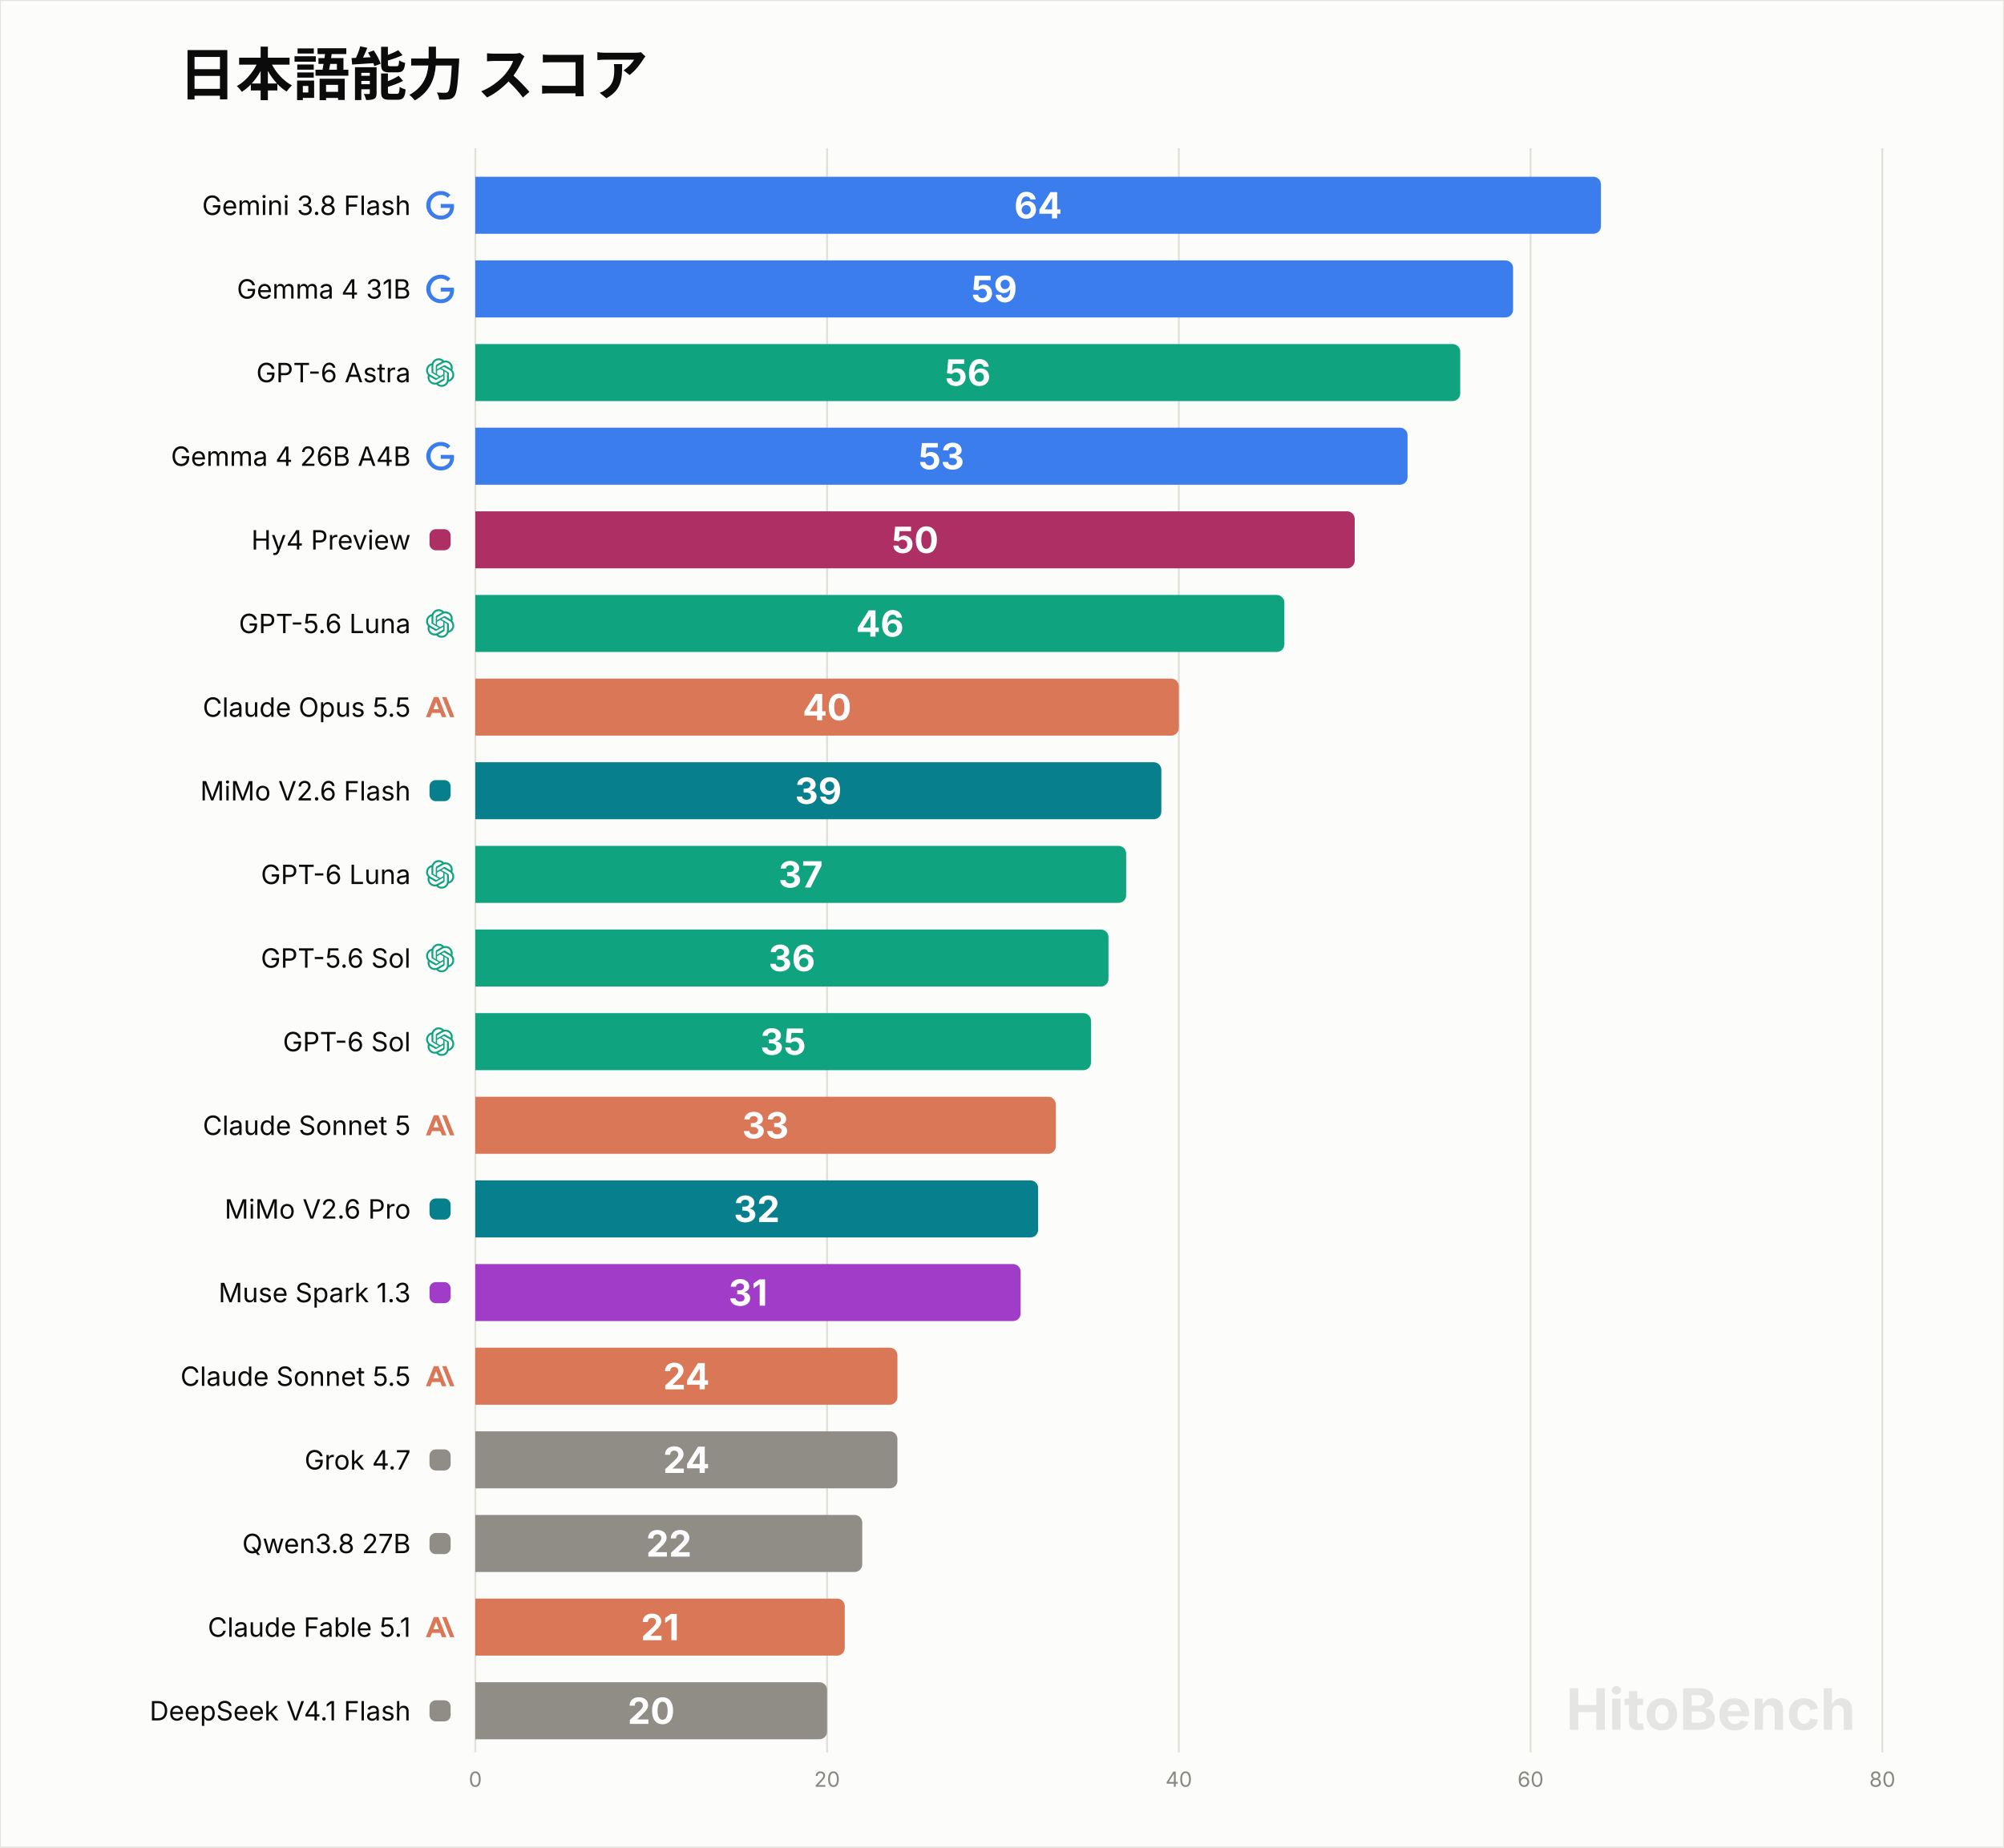
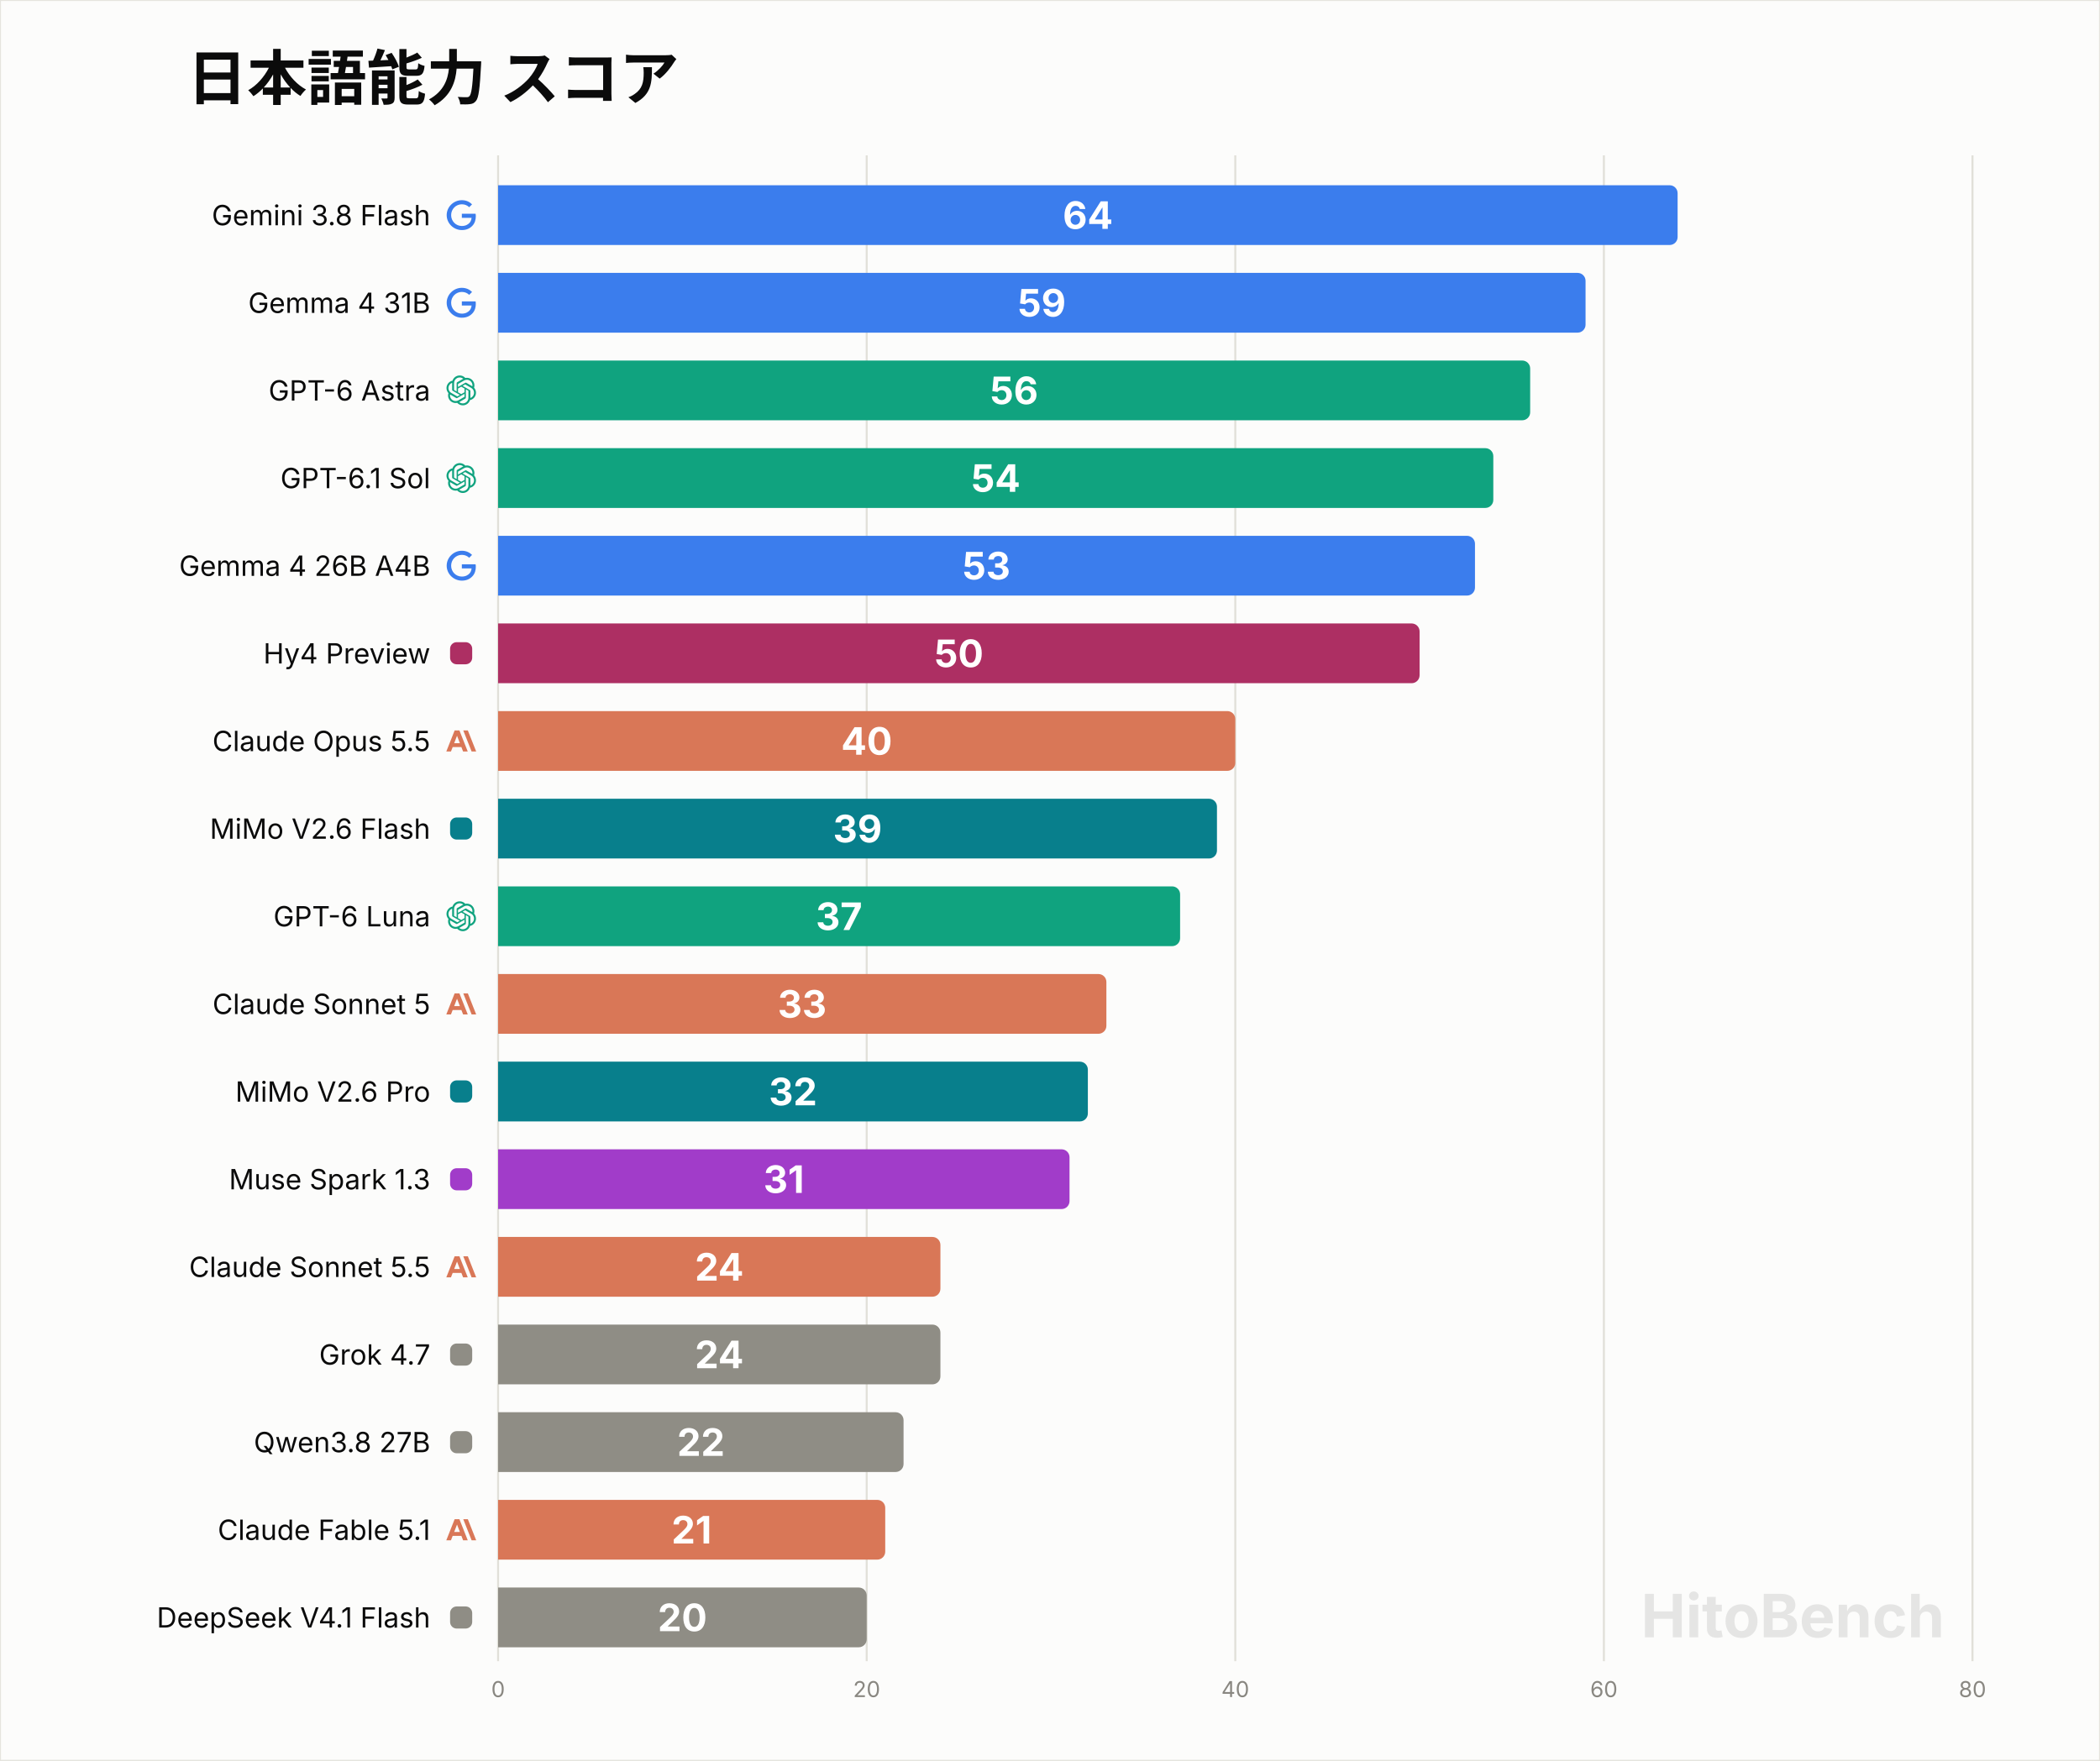
- <svg xmlns="http://www.w3.org/2000/svg" viewBox="0 0 1054 972" width="1054" height="972" font-family="system-ui, -apple-system, 'Segoe UI', 'Hiragino Kaku Gothic ProN', 'Noto Sans JP', sans-serif" role="img">
-   <rect x="0" y="0" width="1054" height="972" fill="#fcfcfb" stroke="#e5e4de" />
+ <svg xmlns="http://www.w3.org/2000/svg" viewBox="0 0 1054 884" width="1054" height="884" font-family="system-ui, -apple-system, 'Segoe UI', 'Hiragino Kaku Gothic ProN', 'Noto Sans JP', sans-serif" role="img">
+   <rect x="0" y="0" width="1054" height="884" fill="#fcfcfb" stroke="#e5e4de" />
  <text fill="#0b0b0b" font-size="30" font-weight="700" x="94" y="50">日本語能力 スコア</text>
  <g transform="translate(18 58)">
-     <line stroke="#e1e0d9" stroke-width="1" x1="232.0" y1="20" x2="232.0" y2="864" />
-     <line stroke="#e1e0d9" stroke-width="1" x1="417.0" y1="20" x2="417.0" y2="864" />
-     <line stroke="#e1e0d9" stroke-width="1" x1="602.0" y1="20" x2="602.0" y2="864" />
-     <line stroke="#e1e0d9" stroke-width="1" x1="787.0" y1="20" x2="787.0" y2="864" />
-     <line stroke="#e1e0d9" stroke-width="1" x1="972.0" y1="20" x2="972.0" y2="864" />
-     <text fill="#898781" font-size="11" x="232.0" y="882" text-anchor="middle">0</text>
-     <text fill="#898781" font-size="11" x="417.0" y="882" text-anchor="middle">20</text>
-     <text fill="#898781" font-size="11" x="602.0" y="882" text-anchor="middle">40</text>
-     <text fill="#898781" font-size="11" x="787.0" y="882" text-anchor="middle">60</text>
-     <text fill="#898781" font-size="11" x="972.0" y="882" text-anchor="middle">80</text>
-     <text fill="#0b0b0b" fill-opacity="0.09" font-size="30" font-weight="700" x="958.0" y="852.0" text-anchor="end">HitoBench</text>
+     <line stroke="#e1e0d9" stroke-width="1" x1="232.0" y1="20" x2="232.0" y2="776" />
+     <line stroke="#e1e0d9" stroke-width="1" x1="417.0" y1="20" x2="417.0" y2="776" />
+     <line stroke="#e1e0d9" stroke-width="1" x1="602.0" y1="20" x2="602.0" y2="776" />
+     <line stroke="#e1e0d9" stroke-width="1" x1="787.0" y1="20" x2="787.0" y2="776" />
+     <line stroke="#e1e0d9" stroke-width="1" x1="972.0" y1="20" x2="972.0" y2="776" />
+     <text fill="#898781" font-size="11" x="232.0" y="794" text-anchor="middle">0</text>
+     <text fill="#898781" font-size="11" x="417.0" y="794" text-anchor="middle">20</text>
+     <text fill="#898781" font-size="11" x="602.0" y="794" text-anchor="middle">40</text>
+     <text fill="#898781" font-size="11" x="787.0" y="794" text-anchor="middle">60</text>
+     <text fill="#898781" font-size="11" x="972.0" y="794" text-anchor="middle">80</text>
+     <text fill="#0b0b0b" fill-opacity="0.09" font-size="30" font-weight="700" x="958.0" y="764.0" text-anchor="end">HitoBench</text>
    <g>
      <path transform="translate(206.0 42.5) scale(0.625)" fill="#3b7ded" d="M12.48 10.92v3.28h7.84c-.24 1.84-.853 3.187-1.787 4.133-1.147 1.147-2.933 2.4-6.053 2.4-4.827 0-8.6-3.893-8.6-8.72s3.773-8.72 8.6-8.72c2.6 0 4.507 1.027 5.907 2.347l2.307-2.307C18.747 1.44 16.133 0 12.48 0 5.867 0 .307 5.387.307 12s5.56 12 12.173 12c3.573 0 6.267-1.173 8.373-3.36 2.16-2.16 2.84-5.213 2.84-7.667 0-.76-.053-1.467-.173-2.053H12.48z" />
      <text fill="#0b0b0b" font-size="14" x="198" y="50" text-anchor="end" dominant-baseline="central">Gemini 3.8 Flash</text>
      <path fill="#3b7ded" d="M232.0 35.0 H820.0 a4 4 0 0 1 4 4 V61.0 a4 4 0 0 1 -4 4 H232.0 Z" />
      <text fill="#ffffff" font-size="19" font-weight="700" x="528.0" y="50" text-anchor="middle" dominant-baseline="central">64</text>
    </g>
    <g>
      <path transform="translate(206.0 86.5) scale(0.625)" fill="#3b7ded" d="M12.48 10.92v3.28h7.84c-.24 1.84-.853 3.187-1.787 4.133-1.147 1.147-2.933 2.4-6.053 2.4-4.827 0-8.6-3.893-8.6-8.72s3.773-8.72 8.6-8.72c2.6 0 4.507 1.027 5.907 2.347l2.307-2.307C18.747 1.44 16.133 0 12.48 0 5.867 0 .307 5.387.307 12s5.56 12 12.173 12c3.573 0 6.267-1.173 8.373-3.36 2.16-2.16 2.84-5.213 2.84-7.667 0-.76-.053-1.467-.173-2.053H12.48z" />
      <text fill="#0b0b0b" font-size="14" x="198" y="94" text-anchor="end" dominant-baseline="central">Gemma 4 31B</text>
      <path fill="#3b7ded" d="M232.0 79.0 H773.8 a4 4 0 0 1 4 4 V105.0 a4 4 0 0 1 -4 4 H232.0 Z" />
      <text fill="#ffffff" font-size="19" font-weight="700" x="504.9" y="94" text-anchor="middle" dominant-baseline="central">59</text>
    </g>
    <g>
      <path transform="translate(206.0 130.5) scale(0.625)" fill="#10a37f" d="M22.282 9.821a5.985 5.985 0 0 0-.516-4.911 6.046 6.046 0 0 0-6.51-2.9A6.065 6.065 0 0 0 4.981 4.182a5.985 5.985 0 0 0-3.998 2.9 6.046 6.046 0 0 0 .743 7.097 5.98 5.98 0 0 0 .511 4.911 6.051 6.051 0 0 0 6.515 2.9A5.985 5.985 0 0 0 13.26 24a6.056 6.056 0 0 0 5.772-4.206 5.989 5.989 0 0 0 3.998-2.9 6.056 6.056 0 0 0-.748-7.073zm-9.022 12.608a4.476 4.476 0 0 1-2.876-1.041l.142-.08 4.778-2.758a.795.795 0 0 0 .393-.681v-6.737l2.02 1.169a.071.071 0 0 1 .038.052v5.583a4.504 4.504 0 0 1-4.495 4.494zm-9.661-4.125a4.471 4.471 0 0 1-.535-3.014l.142.085 4.783 2.758a.771.771 0 0 0 .781 0l5.843-3.369v2.332a.08.08 0 0 1-.033.061L9.74 19.95a4.499 4.499 0 0 1-6.141-1.646zM2.341 7.896a4.485 4.485 0 0 1 2.365-1.973V11.6a.766.766 0 0 0 .388.676l5.814 3.354-2.02 1.169a.076.076 0 0 1-.071 0l-4.83-2.787A4.504 4.504 0 0 1 2.341 7.872zm16.596 3.856L13.104 8.364 15.119 7.2a.076.076 0 0 1 .071 0l4.83 2.791a4.494 4.494 0 0 1-.676 8.104v-5.677a.79.79 0 0 0-.407-.667zm2.011-3.023l-.142-.085-4.774-2.782a.776.776 0 0 0-.785 0L9.409 9.23V6.897a.066.066 0 0 1 .028-.061l4.83-2.787a4.499 4.499 0 0 1 6.68 4.66zM8.306 12.863l-2.02-1.164a.08.08 0 0 1-.038-.057V6.074a4.499 4.499 0 0 1 7.376-3.454l-.142.081L8.704 5.459a.795.795 0 0 0-.393.681zm1.098-2.365l2.602-1.5 2.607 1.5v2.999l-2.597 1.5-2.607-1.5Z" />
      <text fill="#0b0b0b" font-size="14" x="198" y="138" text-anchor="end" dominant-baseline="central">GPT-6 Astra</text>
      <path fill="#10a37f" d="M232.0 123.0 H746.0 a4 4 0 0 1 4 4 V149.0 a4 4 0 0 1 -4 4 H232.0 Z" />
      <text fill="#ffffff" font-size="19" font-weight="700" x="491.0" y="138" text-anchor="middle" dominant-baseline="central">56</text>
    </g>
    <g>
-       <path transform="translate(206.0 174.5) scale(0.625)" fill="#3b7ded" d="M12.48 10.92v3.28h7.84c-.24 1.84-.853 3.187-1.787 4.133-1.147 1.147-2.933 2.4-6.053 2.4-4.827 0-8.6-3.893-8.6-8.72s3.773-8.72 8.6-8.72c2.6 0 4.507 1.027 5.907 2.347l2.307-2.307C18.747 1.44 16.133 0 12.48 0 5.867 0 .307 5.387.307 12s5.56 12 12.173 12c3.573 0 6.267-1.173 8.373-3.36 2.16-2.16 2.84-5.213 2.84-7.667 0-.76-.053-1.467-.173-2.053H12.48z" />
-       <text fill="#0b0b0b" font-size="14" x="198" y="182" text-anchor="end" dominant-baseline="central">Gemma 4 26B A4B</text>
-       <path fill="#3b7ded" d="M232.0 167.0 H718.3 a4 4 0 0 1 4 4 V193.0 a4 4 0 0 1 -4 4 H232.0 Z" />
-       <text fill="#ffffff" font-size="19" font-weight="700" x="477.1" y="182" text-anchor="middle" dominant-baseline="central">53</text>
+       <path transform="translate(206.0 174.5) scale(0.625)" fill="#10a37f" d="M22.282 9.821a5.985 5.985 0 0 0-.516-4.911 6.046 6.046 0 0 0-6.51-2.9A6.065 6.065 0 0 0 4.981 4.182a5.985 5.985 0 0 0-3.998 2.9 6.046 6.046 0 0 0 .743 7.097 5.98 5.98 0 0 0 .511 4.911 6.051 6.051 0 0 0 6.515 2.9A5.985 5.985 0 0 0 13.26 24a6.056 6.056 0 0 0 5.772-4.206 5.989 5.989 0 0 0 3.998-2.9 6.056 6.056 0 0 0-.748-7.073zm-9.022 12.608a4.476 4.476 0 0 1-2.876-1.041l.142-.08 4.778-2.758a.795.795 0 0 0 .393-.681v-6.737l2.02 1.169a.071.071 0 0 1 .038.052v5.583a4.504 4.504 0 0 1-4.495 4.494zm-9.661-4.125a4.471 4.471 0 0 1-.535-3.014l.142.085 4.783 2.758a.771.771 0 0 0 .781 0l5.843-3.369v2.332a.08.08 0 0 1-.033.061L9.74 19.95a4.499 4.499 0 0 1-6.141-1.646zM2.341 7.896a4.485 4.485 0 0 1 2.365-1.973V11.6a.766.766 0 0 0 .388.676l5.814 3.354-2.02 1.169a.076.076 0 0 1-.071 0l-4.83-2.787A4.504 4.504 0 0 1 2.341 7.872zm16.596 3.856L13.104 8.364 15.119 7.2a.076.076 0 0 1 .071 0l4.83 2.791a4.494 4.494 0 0 1-.676 8.104v-5.677a.79.79 0 0 0-.407-.667zm2.011-3.023l-.142-.085-4.774-2.782a.776.776 0 0 0-.785 0L9.409 9.23V6.897a.066.066 0 0 1 .028-.061l4.83-2.787a4.499 4.499 0 0 1 6.68 4.66zM8.306 12.863l-2.02-1.164a.08.08 0 0 1-.038-.057V6.074a4.499 4.499 0 0 1 7.376-3.454l-.142.081L8.704 5.459a.795.795 0 0 0-.393.681zm1.098-2.365l2.602-1.5 2.607 1.5v2.999l-2.597 1.5-2.607-1.5Z" />
+       <text fill="#0b0b0b" font-size="14" x="198" y="182" text-anchor="end" dominant-baseline="central">GPT-6.1 Sol</text>
+       <path fill="#10a37f" d="M232.0 167.0 H727.5 a4 4 0 0 1 4 4 V193.0 a4 4 0 0 1 -4 4 H232.0 Z" />
+       <text fill="#ffffff" font-size="19" font-weight="700" x="481.8" y="182" text-anchor="middle" dominant-baseline="central">54</text>
    </g>
    <g>
-       <rect x="207.9" y="220.4" width="11.1" height="11.1" rx="3.3" fill="#ad2f63" />
-       <text fill="#0b0b0b" font-size="14" x="198" y="226" text-anchor="end" dominant-baseline="central">Hy4 Preview</text>
-       <path fill="#ad2f63" d="M232.0 211.0 H690.5 a4 4 0 0 1 4 4 V237.0 a4 4 0 0 1 -4 4 H232.0 Z" />
-       <text fill="#ffffff" font-size="19" font-weight="700" x="463.3" y="226" text-anchor="middle" dominant-baseline="central">50</text>
+       <path transform="translate(206.0 218.5) scale(0.625)" fill="#3b7ded" d="M12.48 10.92v3.28h7.84c-.24 1.84-.853 3.187-1.787 4.133-1.147 1.147-2.933 2.4-6.053 2.4-4.827 0-8.6-3.893-8.6-8.72s3.773-8.72 8.6-8.72c2.6 0 4.507 1.027 5.907 2.347l2.307-2.307C18.747 1.44 16.133 0 12.48 0 5.867 0 .307 5.387.307 12s5.56 12 12.173 12c3.573 0 6.267-1.173 8.373-3.36 2.16-2.16 2.84-5.213 2.84-7.667 0-.76-.053-1.467-.173-2.053H12.48z" />
+       <text fill="#0b0b0b" font-size="14" x="198" y="226" text-anchor="end" dominant-baseline="central">Gemma 4 26B A4B</text>
+       <path fill="#3b7ded" d="M232.0 211.0 H718.3 a4 4 0 0 1 4 4 V237.0 a4 4 0 0 1 -4 4 H232.0 Z" />
+       <text fill="#ffffff" font-size="19" font-weight="700" x="477.1" y="226" text-anchor="middle" dominant-baseline="central">53</text>
    </g>
    <g>
-       <path transform="translate(206.0 262.5) scale(0.625)" fill="#10a37f" d="M22.282 9.821a5.985 5.985 0 0 0-.516-4.911 6.046 6.046 0 0 0-6.51-2.9A6.065 6.065 0 0 0 4.981 4.182a5.985 5.985 0 0 0-3.998 2.9 6.046 6.046 0 0 0 .743 7.097 5.98 5.98 0 0 0 .511 4.911 6.051 6.051 0 0 0 6.515 2.9A5.985 5.985 0 0 0 13.26 24a6.056 6.056 0 0 0 5.772-4.206 5.989 5.989 0 0 0 3.998-2.9 6.056 6.056 0 0 0-.748-7.073zm-9.022 12.608a4.476 4.476 0 0 1-2.876-1.041l.142-.08 4.778-2.758a.795.795 0 0 0 .393-.681v-6.737l2.02 1.169a.071.071 0 0 1 .038.052v5.583a4.504 4.504 0 0 1-4.495 4.494zm-9.661-4.125a4.471 4.471 0 0 1-.535-3.014l.142.085 4.783 2.758a.771.771 0 0 0 .781 0l5.843-3.369v2.332a.08.08 0 0 1-.033.061L9.74 19.95a4.499 4.499 0 0 1-6.141-1.646zM2.341 7.896a4.485 4.485 0 0 1 2.365-1.973V11.6a.766.766 0 0 0 .388.676l5.814 3.354-2.02 1.169a.076.076 0 0 1-.071 0l-4.83-2.787A4.504 4.504 0 0 1 2.341 7.872zm16.596 3.856L13.104 8.364 15.119 7.2a.076.076 0 0 1 .071 0l4.83 2.791a4.494 4.494 0 0 1-.676 8.104v-5.677a.79.79 0 0 0-.407-.667zm2.011-3.023l-.142-.085-4.774-2.782a.776.776 0 0 0-.785 0L9.409 9.23V6.897a.066.066 0 0 1 .028-.061l4.83-2.787a4.499 4.499 0 0 1 6.68 4.66zM8.306 12.863l-2.02-1.164a.08.08 0 0 1-.038-.057V6.074a4.499 4.499 0 0 1 7.376-3.454l-.142.081L8.704 5.459a.795.795 0 0 0-.393.681zm1.098-2.365l2.602-1.5 2.607 1.5v2.999l-2.597 1.5-2.607-1.5Z" />
-       <text fill="#0b0b0b" font-size="14" x="198" y="270" text-anchor="end" dominant-baseline="central">GPT-5.6 Luna</text>
-       <path fill="#10a37f" d="M232.0 255.0 H653.5 a4 4 0 0 1 4 4 V281.0 a4 4 0 0 1 -4 4 H232.0 Z" />
-       <text fill="#ffffff" font-size="19" font-weight="700" x="444.8" y="270" text-anchor="middle" dominant-baseline="central">46</text>
+       <rect x="207.9" y="264.4" width="11.1" height="11.1" rx="3.3" fill="#ad2f63" />
+       <text fill="#0b0b0b" font-size="14" x="198" y="270" text-anchor="end" dominant-baseline="central">Hy4 Preview</text>
+       <path fill="#ad2f63" d="M232.0 255.0 H690.5 a4 4 0 0 1 4 4 V281.0 a4 4 0 0 1 -4 4 H232.0 Z" />
+       <text fill="#ffffff" font-size="19" font-weight="700" x="463.3" y="270" text-anchor="middle" dominant-baseline="central">50</text>
    </g>
    <g>
      <path transform="translate(206.0 306.5) scale(0.625)" fill="#d97757" d="M17.304 3.541h-3.672l6.696 16.918H24Zm-10.608 0L0 20.459h3.744l1.369-3.553h7.005l1.369 3.553h3.744L10.536 3.541Zm-.371 10.223 2.291-5.946 2.291 5.946Z" />
      <text fill="#0b0b0b" font-size="14" x="198" y="314" text-anchor="end" dominant-baseline="central">Claude Opus 5.5</text>
      <path fill="#d97757" d="M232.0 299.0 H598.0 a4 4 0 0 1 4 4 V325.0 a4 4 0 0 1 -4 4 H232.0 Z" />
      <text fill="#ffffff" font-size="19" font-weight="700" x="417.0" y="314" text-anchor="middle" dominant-baseline="central">40</text>
    </g>
    <g>
      <rect x="207.9" y="352.4" width="11.1" height="11.1" rx="3.3" fill="#087f8c" />
      <text fill="#0b0b0b" font-size="14" x="198" y="358" text-anchor="end" dominant-baseline="central">MiMo V2.6 Flash</text>
      <path fill="#087f8c" d="M232.0 343.0 H588.8 a4 4 0 0 1 4 4 V369.0 a4 4 0 0 1 -4 4 H232.0 Z" />
      <text fill="#ffffff" font-size="19" font-weight="700" x="412.4" y="358" text-anchor="middle" dominant-baseline="central">39</text>
    </g>
    <g>
      <path transform="translate(206.0 394.5) scale(0.625)" fill="#10a37f" d="M22.282 9.821a5.985 5.985 0 0 0-.516-4.911 6.046 6.046 0 0 0-6.51-2.9A6.065 6.065 0 0 0 4.981 4.182a5.985 5.985 0 0 0-3.998 2.9 6.046 6.046 0 0 0 .743 7.097 5.98 5.98 0 0 0 .511 4.911 6.051 6.051 0 0 0 6.515 2.9A5.985 5.985 0 0 0 13.26 24a6.056 6.056 0 0 0 5.772-4.206 5.989 5.989 0 0 0 3.998-2.9 6.056 6.056 0 0 0-.748-7.073zm-9.022 12.608a4.476 4.476 0 0 1-2.876-1.041l.142-.08 4.778-2.758a.795.795 0 0 0 .393-.681v-6.737l2.02 1.169a.071.071 0 0 1 .038.052v5.583a4.504 4.504 0 0 1-4.495 4.494zm-9.661-4.125a4.471 4.471 0 0 1-.535-3.014l.142.085 4.783 2.758a.771.771 0 0 0 .781 0l5.843-3.369v2.332a.08.08 0 0 1-.033.061L9.74 19.95a4.499 4.499 0 0 1-6.141-1.646zM2.341 7.896a4.485 4.485 0 0 1 2.365-1.973V11.6a.766.766 0 0 0 .388.676l5.814 3.354-2.02 1.169a.076.076 0 0 1-.071 0l-4.83-2.787A4.504 4.504 0 0 1 2.341 7.872zm16.596 3.856L13.104 8.364 15.119 7.2a.076.076 0 0 1 .071 0l4.83 2.791a4.494 4.494 0 0 1-.676 8.104v-5.677a.79.79 0 0 0-.407-.667zm2.011-3.023l-.142-.085-4.774-2.782a.776.776 0 0 0-.785 0L9.409 9.23V6.897a.066.066 0 0 1 .028-.061l4.83-2.787a4.499 4.499 0 0 1 6.68 4.66zM8.306 12.863l-2.02-1.164a.08.08 0 0 1-.038-.057V6.074a4.499 4.499 0 0 1 7.376-3.454l-.142.081L8.704 5.459a.795.795 0 0 0-.393.681zm1.098-2.365l2.602-1.5 2.607 1.5v2.999l-2.597 1.5-2.607-1.5Z" />
      <text fill="#0b0b0b" font-size="14" x="198" y="402" text-anchor="end" dominant-baseline="central">GPT-6 Luna</text>
      <path fill="#10a37f" d="M232.0 387.0 H570.3 a4 4 0 0 1 4 4 V413.0 a4 4 0 0 1 -4 4 H232.0 Z" />
      <text fill="#ffffff" font-size="19" font-weight="700" x="403.1" y="402" text-anchor="middle" dominant-baseline="central">37</text>
    </g>
    <g>
-       <path transform="translate(206.0 438.5) scale(0.625)" fill="#10a37f" d="M22.282 9.821a5.985 5.985 0 0 0-.516-4.911 6.046 6.046 0 0 0-6.51-2.9A6.065 6.065 0 0 0 4.981 4.182a5.985 5.985 0 0 0-3.998 2.9 6.046 6.046 0 0 0 .743 7.097 5.98 5.98 0 0 0 .511 4.911 6.051 6.051 0 0 0 6.515 2.9A5.985 5.985 0 0 0 13.26 24a6.056 6.056 0 0 0 5.772-4.206 5.989 5.989 0 0 0 3.998-2.9 6.056 6.056 0 0 0-.748-7.073zm-9.022 12.608a4.476 4.476 0 0 1-2.876-1.041l.142-.08 4.778-2.758a.795.795 0 0 0 .393-.681v-6.737l2.02 1.169a.071.071 0 0 1 .038.052v5.583a4.504 4.504 0 0 1-4.495 4.494zm-9.661-4.125a4.471 4.471 0 0 1-.535-3.014l.142.085 4.783 2.758a.771.771 0 0 0 .781 0l5.843-3.369v2.332a.08.08 0 0 1-.033.061L9.74 19.95a4.499 4.499 0 0 1-6.141-1.646zM2.341 7.896a4.485 4.485 0 0 1 2.365-1.973V11.6a.766.766 0 0 0 .388.676l5.814 3.354-2.02 1.169a.076.076 0 0 1-.071 0l-4.83-2.787A4.504 4.504 0 0 1 2.341 7.872zm16.596 3.856L13.104 8.364 15.119 7.2a.076.076 0 0 1 .071 0l4.83 2.791a4.494 4.494 0 0 1-.676 8.104v-5.677a.79.79 0 0 0-.407-.667zm2.011-3.023l-.142-.085-4.774-2.782a.776.776 0 0 0-.785 0L9.409 9.23V6.897a.066.066 0 0 1 .028-.061l4.83-2.787a4.499 4.499 0 0 1 6.68 4.66zM8.306 12.863l-2.02-1.164a.08.08 0 0 1-.038-.057V6.074a4.499 4.499 0 0 1 7.376-3.454l-.142.081L8.704 5.459a.795.795 0 0 0-.393.681zm1.098-2.365l2.602-1.5 2.607 1.5v2.999l-2.597 1.5-2.607-1.5Z" />
-       <text fill="#0b0b0b" font-size="14" x="198" y="446" text-anchor="end" dominant-baseline="central">GPT-5.6 Sol</text>
-       <path fill="#10a37f" d="M232.0 431.0 H561.0 a4 4 0 0 1 4 4 V457.0 a4 4 0 0 1 -4 4 H232.0 Z" />
-       <text fill="#ffffff" font-size="19" font-weight="700" x="398.5" y="446" text-anchor="middle" dominant-baseline="central">36</text>
+       <path transform="translate(206.0 438.5) scale(0.625)" fill="#d97757" d="M17.304 3.541h-3.672l6.696 16.918H24Zm-10.608 0L0 20.459h3.744l1.369-3.553h7.005l1.369 3.553h3.744L10.536 3.541Zm-.371 10.223 2.291-5.946 2.291 5.946Z" />
+       <text fill="#0b0b0b" font-size="14" x="198" y="446" text-anchor="end" dominant-baseline="central">Claude Sonnet 5</text>
+       <path fill="#d97757" d="M232.0 431.0 H533.3 a4 4 0 0 1 4 4 V457.0 a4 4 0 0 1 -4 4 H232.0 Z" />
+       <text fill="#ffffff" font-size="19" font-weight="700" x="384.6" y="446" text-anchor="middle" dominant-baseline="central">33</text>
    </g>
    <g>
-       <path transform="translate(206.0 482.5) scale(0.625)" fill="#10a37f" d="M22.282 9.821a5.985 5.985 0 0 0-.516-4.911 6.046 6.046 0 0 0-6.51-2.9A6.065 6.065 0 0 0 4.981 4.182a5.985 5.985 0 0 0-3.998 2.9 6.046 6.046 0 0 0 .743 7.097 5.98 5.98 0 0 0 .511 4.911 6.051 6.051 0 0 0 6.515 2.9A5.985 5.985 0 0 0 13.26 24a6.056 6.056 0 0 0 5.772-4.206 5.989 5.989 0 0 0 3.998-2.9 6.056 6.056 0 0 0-.748-7.073zm-9.022 12.608a4.476 4.476 0 0 1-2.876-1.041l.142-.08 4.778-2.758a.795.795 0 0 0 .393-.681v-6.737l2.02 1.169a.071.071 0 0 1 .038.052v5.583a4.504 4.504 0 0 1-4.495 4.494zm-9.661-4.125a4.471 4.471 0 0 1-.535-3.014l.142.085 4.783 2.758a.771.771 0 0 0 .781 0l5.843-3.369v2.332a.08.08 0 0 1-.033.061L9.74 19.95a4.499 4.499 0 0 1-6.141-1.646zM2.341 7.896a4.485 4.485 0 0 1 2.365-1.973V11.6a.766.766 0 0 0 .388.676l5.814 3.354-2.02 1.169a.076.076 0 0 1-.071 0l-4.83-2.787A4.504 4.504 0 0 1 2.341 7.872zm16.596 3.856L13.104 8.364 15.119 7.2a.076.076 0 0 1 .071 0l4.83 2.791a4.494 4.494 0 0 1-.676 8.104v-5.677a.79.79 0 0 0-.407-.667zm2.011-3.023l-.142-.085-4.774-2.782a.776.776 0 0 0-.785 0L9.409 9.23V6.897a.066.066 0 0 1 .028-.061l4.83-2.787a4.499 4.499 0 0 1 6.68 4.66zM8.306 12.863l-2.02-1.164a.08.08 0 0 1-.038-.057V6.074a4.499 4.499 0 0 1 7.376-3.454l-.142.081L8.704 5.459a.795.795 0 0 0-.393.681zm1.098-2.365l2.602-1.5 2.607 1.5v2.999l-2.597 1.5-2.607-1.5Z" />
-       <text fill="#0b0b0b" font-size="14" x="198" y="490" text-anchor="end" dominant-baseline="central">GPT-6 Sol</text>
-       <path fill="#10a37f" d="M232.0 475.0 H551.8 a4 4 0 0 1 4 4 V501.0 a4 4 0 0 1 -4 4 H232.0 Z" />
-       <text fill="#ffffff" font-size="19" font-weight="700" x="393.9" y="490" text-anchor="middle" dominant-baseline="central">35</text>
+       <rect x="207.9" y="484.4" width="11.1" height="11.1" rx="3.3" fill="#087f8c" />
+       <text fill="#0b0b0b" font-size="14" x="198" y="490" text-anchor="end" dominant-baseline="central">MiMo V2.6 Pro</text>
+       <path fill="#087f8c" d="M232.0 475.0 H524.0 a4 4 0 0 1 4 4 V501.0 a4 4 0 0 1 -4 4 H232.0 Z" />
+       <text fill="#ffffff" font-size="19" font-weight="700" x="380.0" y="490" text-anchor="middle" dominant-baseline="central">32</text>
    </g>
    <g>
-       <path transform="translate(206.0 526.5) scale(0.625)" fill="#d97757" d="M17.304 3.541h-3.672l6.696 16.918H24Zm-10.608 0L0 20.459h3.744l1.369-3.553h7.005l1.369 3.553h3.744L10.536 3.541Zm-.371 10.223 2.291-5.946 2.291 5.946Z" />
-       <text fill="#0b0b0b" font-size="14" x="198" y="534" text-anchor="end" dominant-baseline="central">Claude Sonnet 5</text>
-       <path fill="#d97757" d="M232.0 519.0 H533.3 a4 4 0 0 1 4 4 V545.0 a4 4 0 0 1 -4 4 H232.0 Z" />
-       <text fill="#ffffff" font-size="19" font-weight="700" x="384.6" y="534" text-anchor="middle" dominant-baseline="central">33</text>
+       <rect x="207.9" y="528.5" width="11.1" height="11.1" rx="3.3" fill="#a13cc9" />
+       <text fill="#0b0b0b" font-size="14" x="198" y="534" text-anchor="end" dominant-baseline="central">Muse Spark 1.3</text>
+       <path fill="#a13cc9" d="M232.0 519.0 H514.8 a4 4 0 0 1 4 4 V545.0 a4 4 0 0 1 -4 4 H232.0 Z" />
+       <text fill="#ffffff" font-size="19" font-weight="700" x="375.4" y="534" text-anchor="middle" dominant-baseline="central">31</text>
    </g>
    <g>
-       <rect x="207.9" y="572.5" width="11.1" height="11.1" rx="3.3" fill="#087f8c" />
-       <text fill="#0b0b0b" font-size="14" x="198" y="578" text-anchor="end" dominant-baseline="central">MiMo V2.6 Pro</text>
-       <path fill="#087f8c" d="M232.0 563.0 H524.0 a4 4 0 0 1 4 4 V589.0 a4 4 0 0 1 -4 4 H232.0 Z" />
-       <text fill="#ffffff" font-size="19" font-weight="700" x="380.0" y="578" text-anchor="middle" dominant-baseline="central">32</text>
+       <path transform="translate(206.0 570.5) scale(0.625)" fill="#d97757" d="M17.304 3.541h-3.672l6.696 16.918H24Zm-10.608 0L0 20.459h3.744l1.369-3.553h7.005l1.369 3.553h3.744L10.536 3.541Zm-.371 10.223 2.291-5.946 2.291 5.946Z" />
+       <text fill="#0b0b0b" font-size="14" x="198" y="578" text-anchor="end" dominant-baseline="central">Claude Sonnet 5.5</text>
+       <path fill="#d97757" d="M232.0 563.0 H450.0 a4 4 0 0 1 4 4 V589.0 a4 4 0 0 1 -4 4 H232.0 Z" />
+       <text fill="#ffffff" font-size="19" font-weight="700" x="343.0" y="578" text-anchor="middle" dominant-baseline="central">24</text>
    </g>
    <g>
-       <rect x="207.9" y="616.5" width="11.1" height="11.1" rx="3.3" fill="#a13cc9" />
-       <text fill="#0b0b0b" font-size="14" x="198" y="622" text-anchor="end" dominant-baseline="central">Muse Spark 1.3</text>
-       <path fill="#a13cc9" d="M232.0 607.0 H514.8 a4 4 0 0 1 4 4 V633.0 a4 4 0 0 1 -4 4 H232.0 Z" />
-       <text fill="#ffffff" font-size="19" font-weight="700" x="375.4" y="622" text-anchor="middle" dominant-baseline="central">31</text>
+       <rect x="207.9" y="616.5" width="11.1" height="11.1" rx="3.3" fill="#8f8d85" />
+       <text fill="#0b0b0b" font-size="14" x="198" y="622" text-anchor="end" dominant-baseline="central">Grok 4.7</text>
+       <path fill="#8f8d85" d="M232.0 607.0 H450.0 a4 4 0 0 1 4 4 V633.0 a4 4 0 0 1 -4 4 H232.0 Z" />
+       <text fill="#ffffff" font-size="19" font-weight="700" x="343.0" y="622" text-anchor="middle" dominant-baseline="central">24</text>
    </g>
    <g>
-       <path transform="translate(206.0 658.5) scale(0.625)" fill="#d97757" d="M17.304 3.541h-3.672l6.696 16.918H24Zm-10.608 0L0 20.459h3.744l1.369-3.553h7.005l1.369 3.553h3.744L10.536 3.541Zm-.371 10.223 2.291-5.946 2.291 5.946Z" />
-       <text fill="#0b0b0b" font-size="14" x="198" y="666" text-anchor="end" dominant-baseline="central">Claude Sonnet 5.5</text>
-       <path fill="#d97757" d="M232.0 651.0 H450.0 a4 4 0 0 1 4 4 V677.0 a4 4 0 0 1 -4 4 H232.0 Z" />
-       <text fill="#ffffff" font-size="19" font-weight="700" x="343.0" y="666" text-anchor="middle" dominant-baseline="central">24</text>
+       <rect x="207.9" y="660.5" width="11.1" height="11.1" rx="3.3" fill="#8f8d85" />
+       <text fill="#0b0b0b" font-size="14" x="198" y="666" text-anchor="end" dominant-baseline="central">Qwen3.8 27B</text>
+       <path fill="#8f8d85" d="M232.0 651.0 H431.5 a4 4 0 0 1 4 4 V677.0 a4 4 0 0 1 -4 4 H232.0 Z" />
+       <text fill="#ffffff" font-size="19" font-weight="700" x="333.8" y="666" text-anchor="middle" dominant-baseline="central">22</text>
    </g>
    <g>
-       <rect x="207.9" y="704.5" width="11.1" height="11.1" rx="3.3" fill="#8f8d85" />
-       <text fill="#0b0b0b" font-size="14" x="198" y="710" text-anchor="end" dominant-baseline="central">Grok 4.7</text>
-       <path fill="#8f8d85" d="M232.0 695.0 H450.0 a4 4 0 0 1 4 4 V721.0 a4 4 0 0 1 -4 4 H232.0 Z" />
-       <text fill="#ffffff" font-size="19" font-weight="700" x="343.0" y="710" text-anchor="middle" dominant-baseline="central">24</text>
+       <path transform="translate(206.0 702.5) scale(0.625)" fill="#d97757" d="M17.304 3.541h-3.672l6.696 16.918H24Zm-10.608 0L0 20.459h3.744l1.369-3.553h7.005l1.369 3.553h3.744L10.536 3.541Zm-.371 10.223 2.291-5.946 2.291 5.946Z" />
+       <text fill="#0b0b0b" font-size="14" x="198" y="710" text-anchor="end" dominant-baseline="central">Claude Fable 5.1</text>
+       <path fill="#d97757" d="M232.0 695.0 H422.3 a4 4 0 0 1 4 4 V721.0 a4 4 0 0 1 -4 4 H232.0 Z" />
+       <text fill="#ffffff" font-size="19" font-weight="700" x="329.1" y="710" text-anchor="middle" dominant-baseline="central">21</text>
    </g>
    <g>
      <rect x="207.9" y="748.5" width="11.1" height="11.1" rx="3.3" fill="#8f8d85" />
-       <text fill="#0b0b0b" font-size="14" x="198" y="754" text-anchor="end" dominant-baseline="central">Qwen3.8 27B</text>
-       <path fill="#8f8d85" d="M232.0 739.0 H431.5 a4 4 0 0 1 4 4 V765.0 a4 4 0 0 1 -4 4 H232.0 Z" />
-       <text fill="#ffffff" font-size="19" font-weight="700" x="333.8" y="754" text-anchor="middle" dominant-baseline="central">22</text>
-     </g>
-     <g>
-       <path transform="translate(206.0 790.5) scale(0.625)" fill="#d97757" d="M17.304 3.541h-3.672l6.696 16.918H24Zm-10.608 0L0 20.459h3.744l1.369-3.553h7.005l1.369 3.553h3.744L10.536 3.541Zm-.371 10.223 2.291-5.946 2.291 5.946Z" />
-       <text fill="#0b0b0b" font-size="14" x="198" y="798" text-anchor="end" dominant-baseline="central">Claude Fable 5.1</text>
-       <path fill="#d97757" d="M232.0 783.0 H422.3 a4 4 0 0 1 4 4 V809.0 a4 4 0 0 1 -4 4 H232.0 Z" />
-       <text fill="#ffffff" font-size="19" font-weight="700" x="329.1" y="798" text-anchor="middle" dominant-baseline="central">21</text>
-     </g>
-     <g>
-       <rect x="207.9" y="836.5" width="11.1" height="11.1" rx="3.3" fill="#8f8d85" />
-       <text fill="#0b0b0b" font-size="14" x="198" y="842" text-anchor="end" dominant-baseline="central">DeepSeek V4.1 Flash</text>
-       <path fill="#8f8d85" d="M232.0 827.0 H413.0 a4 4 0 0 1 4 4 V853.0 a4 4 0 0 1 -4 4 H232.0 Z" />
-       <text fill="#ffffff" font-size="19" font-weight="700" x="324.5" y="842" text-anchor="middle" dominant-baseline="central">20</text>
+       <text fill="#0b0b0b" font-size="14" x="198" y="754" text-anchor="end" dominant-baseline="central">DeepSeek V4.1 Flash</text>
+       <path fill="#8f8d85" d="M232.0 739.0 H413.0 a4 4 0 0 1 4 4 V765.0 a4 4 0 0 1 -4 4 H232.0 Z" />
+       <text fill="#ffffff" font-size="19" font-weight="700" x="324.5" y="754" text-anchor="middle" dominant-baseline="central">20</text>
    </g>
  </g>
</svg>
